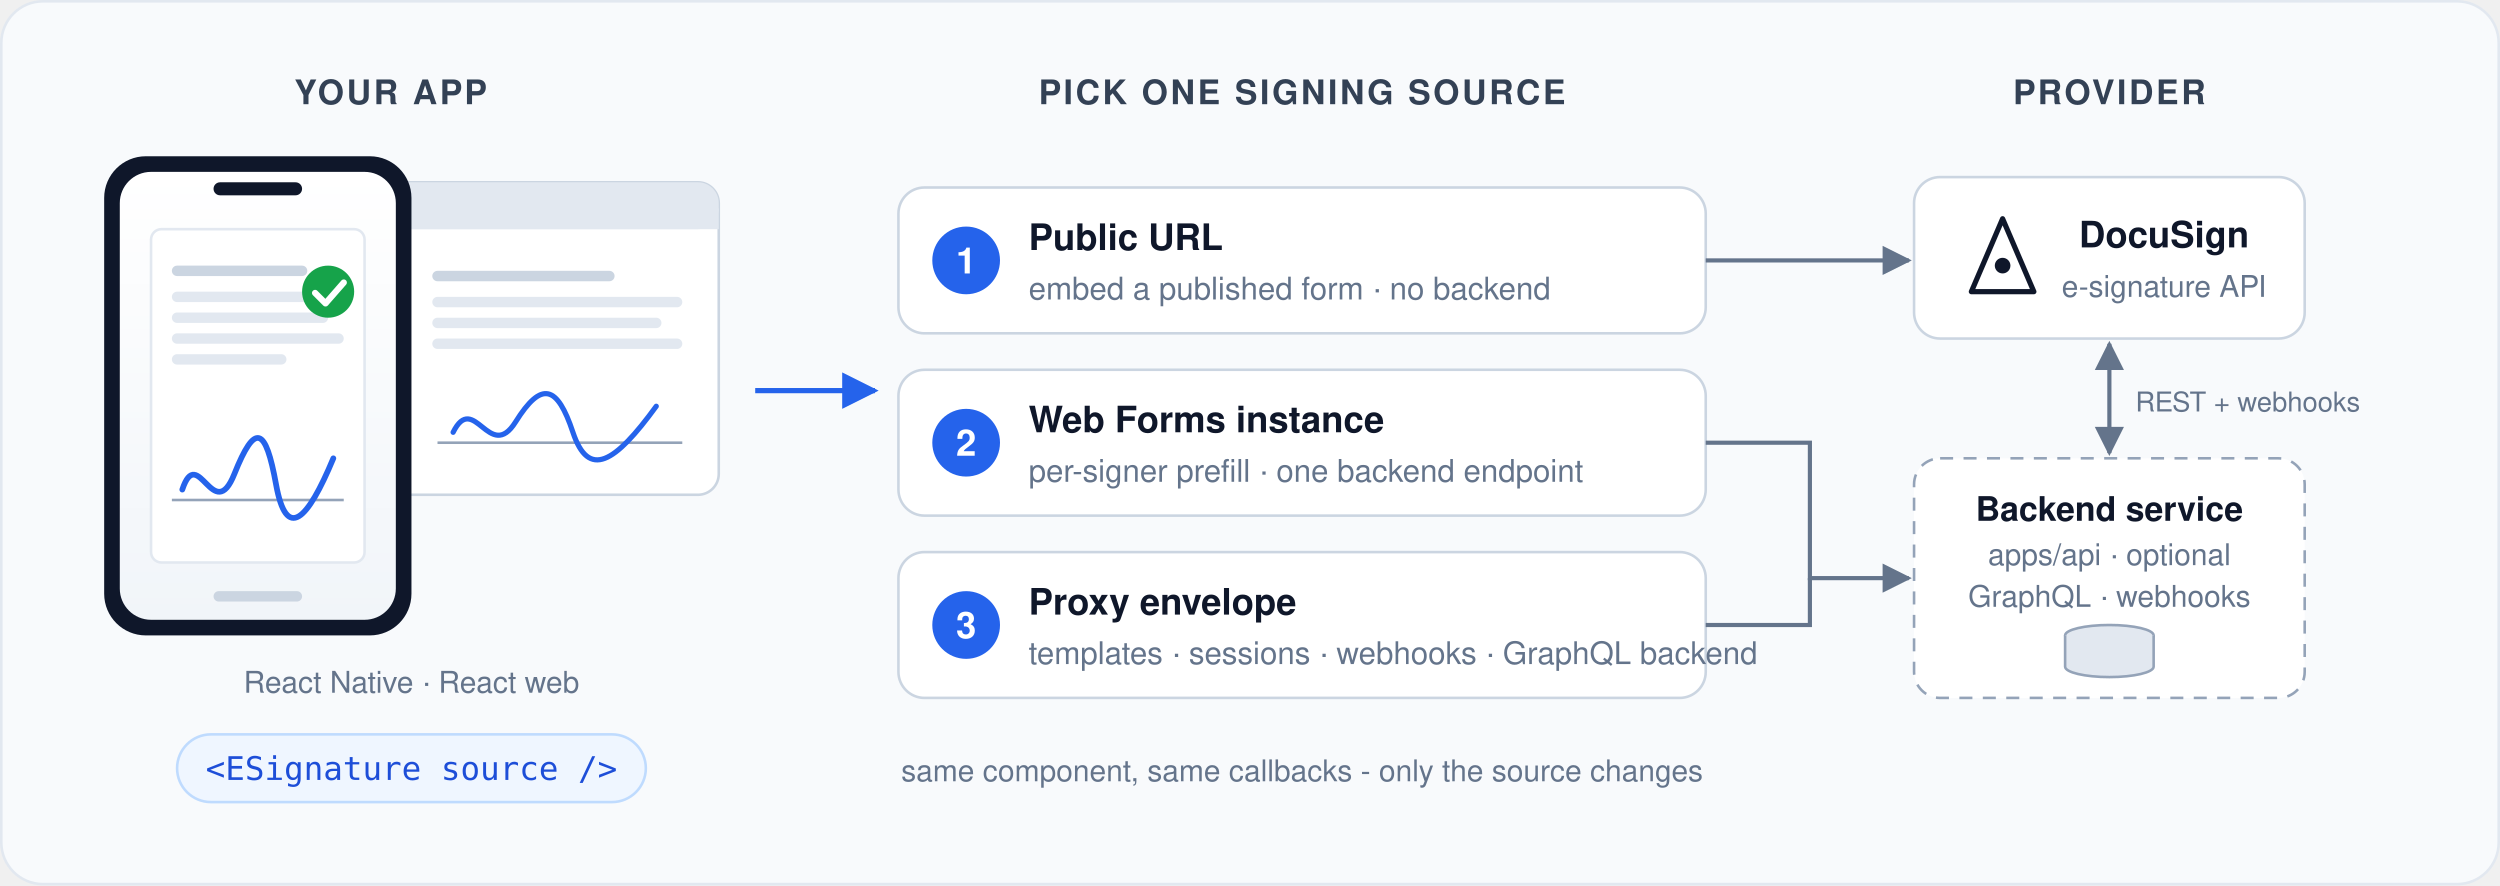
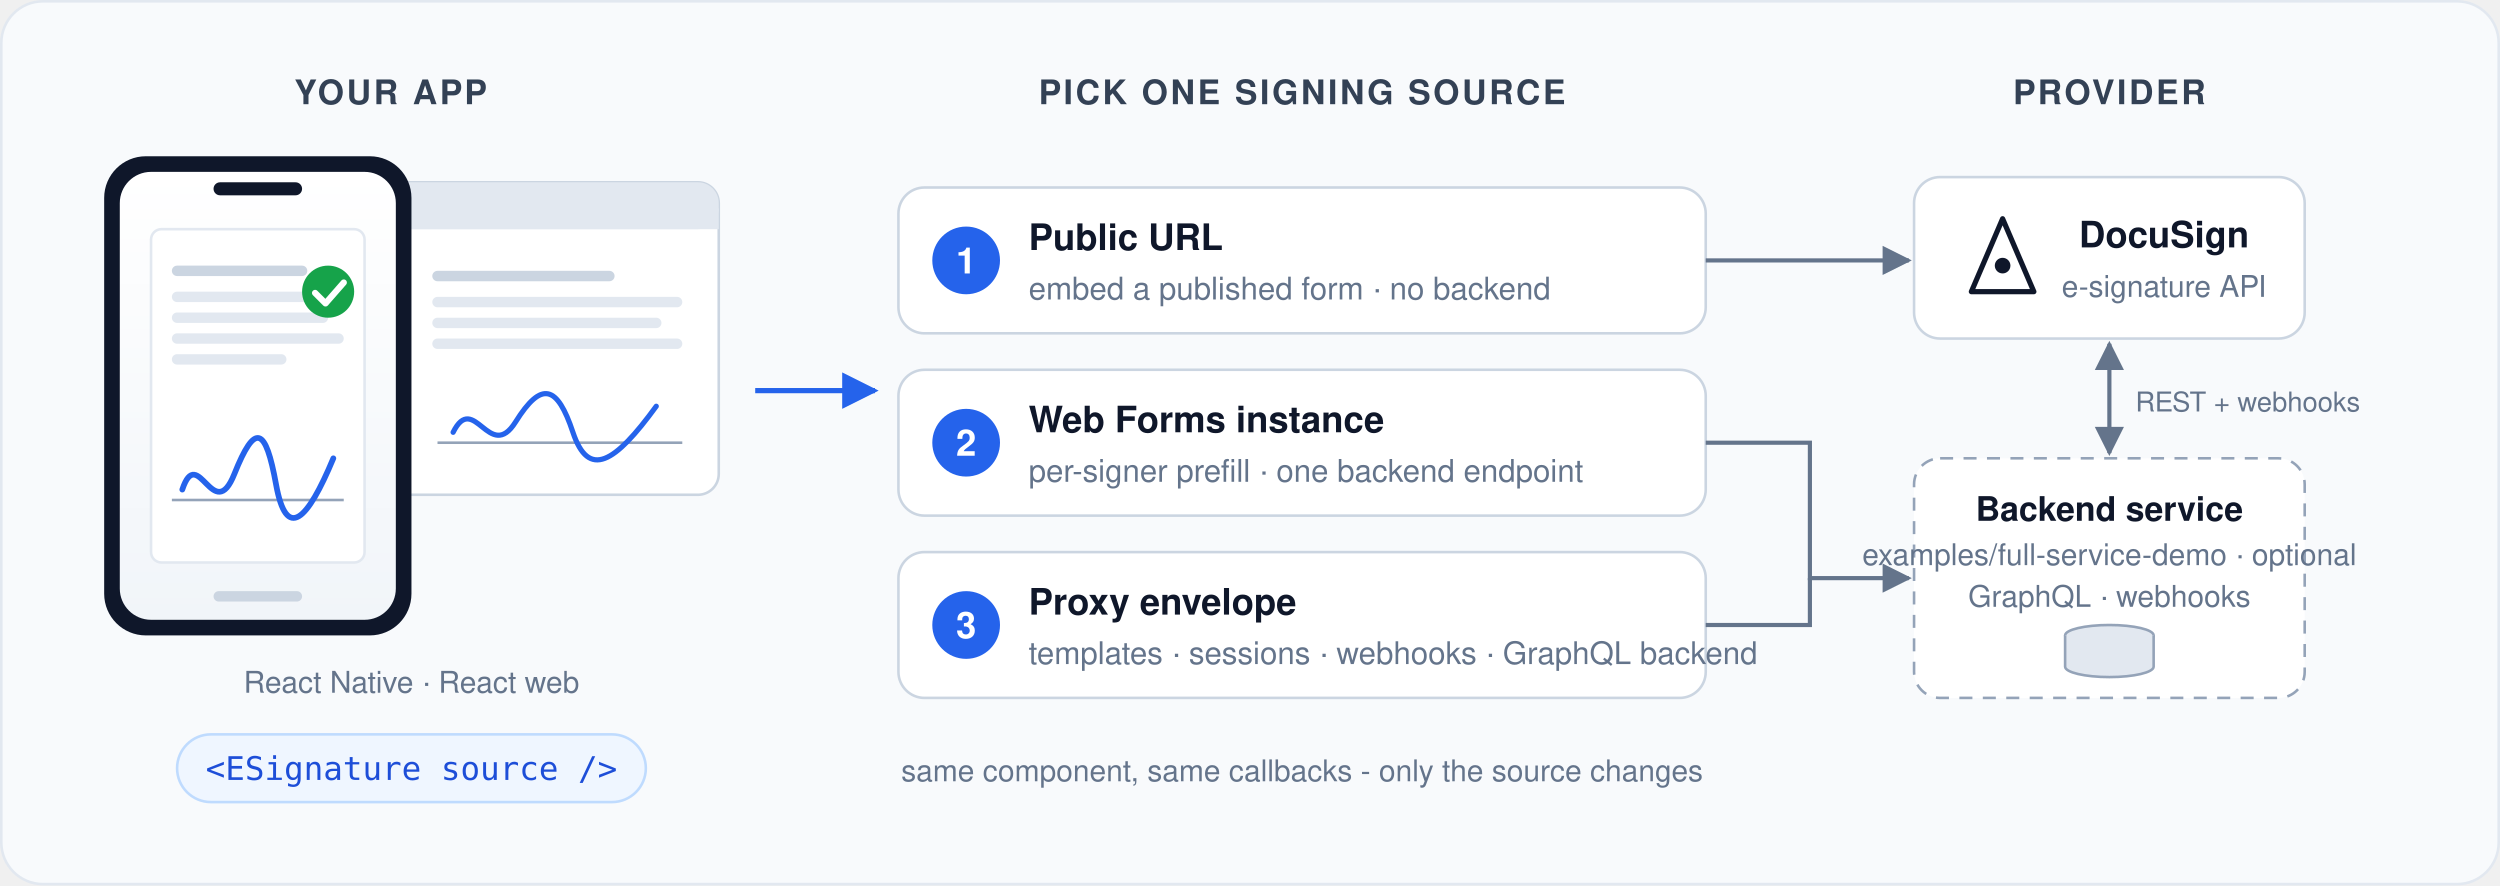
<svg xmlns="http://www.w3.org/2000/svg" width="960" height="340" viewBox="0 0 960 340" font-family="-apple-system, BlinkMacSystemFont, 'Segoe UI', Helvetica, Arial, sans-serif" role="img" aria-label="blink-esign: your React Native or React web app renders one ESignature component; a SigningSource picks one of three modes (public URL, Web Forms instance, proxy envelope); the two backend-backed modes go through an optional backend service to DocuSign.">
  <defs>
    <marker id="arrow" viewBox="0 0 10 10" refX="9" refY="5" markerWidth="7" markerHeight="7" orient="auto-start-reverse">
      <path d="M0 0 L10 5 L0 10 z" fill="#64748b" />
    </marker>
    <marker id="arrowBlue" viewBox="0 0 10 10" refX="9" refY="5" markerWidth="7" markerHeight="7" orient="auto-start-reverse">
      <path d="M0 0 L10 5 L0 10 z" fill="#2563eb" />
    </marker>
    <linearGradient id="screen" x1="0" y1="0" x2="0" y2="1">
      <stop offset="0" stop-color="#ffffff" />
      <stop offset="1" stop-color="#f1f5f9" />
    </linearGradient>
  </defs>
  <rect x="0.5" y="0.5" width="959" height="339" rx="16" fill="#f8fafc" stroke="#e2e8f0" />
  <text x="150" y="40" text-anchor="middle" font-size="13" font-weight="700" fill="#334155" letter-spacing="1">YOUR APP</text>
  <g transform="translate(96 70)">
    <rect x="0" y="0" width="180" height="120" rx="8" fill="#ffffff" stroke="#cbd5e1" />
    <rect x="0" y="0" width="180" height="18" rx="8" fill="#e2e8f0" />
    <rect x="0" y="10" width="180" height="8" fill="#e2e8f0" />
    <circle cx="11" cy="9" r="3" fill="#f87171" />
    <circle cx="21" cy="9" r="3" fill="#fbbf24" />
    <circle cx="31" cy="9" r="3" fill="#34d399" />
    <rect x="70" y="34" width="70" height="4" rx="2" fill="#cbd5e1" />
    <rect x="70" y="44" width="96" height="4" rx="2" fill="#e2e8f0" />
    <rect x="70" y="52" width="88" height="4" rx="2" fill="#e2e8f0" />
    <rect x="70" y="60" width="96" height="4" rx="2" fill="#e2e8f0" />
    <line x1="72" y1="100" x2="166" y2="100" stroke="#94a3b8" />
    <path d="M78 96 C 86 80, 92 108, 102 92 S 118 78, 124 96 S 140 108, 156 86" fill="none" stroke="#2563eb" stroke-width="2" stroke-linecap="round" />
  </g>
  <g transform="translate(40 60)">
    <rect x="0" y="0" width="118" height="184" rx="16" fill="#0f172a" />
    <rect x="6" y="6" width="106" height="172" rx="12" fill="url(#screen)" />
    <rect x="42" y="10" width="34" height="5" rx="2.5" fill="#0f172a" />
    <rect x="18" y="28" width="82" height="128" rx="4" fill="#ffffff" stroke="#e2e8f0" />
    <rect x="26" y="42" width="52" height="4" rx="2" fill="#cbd5e1" />
    <rect x="26" y="52" width="66" height="4" rx="2" fill="#e2e8f0" />
    <rect x="26" y="60" width="60" height="4" rx="2" fill="#e2e8f0" />
    <rect x="26" y="68" width="66" height="4" rx="2" fill="#e2e8f0" />
    <rect x="26" y="76" width="44" height="4" rx="2" fill="#e2e8f0" />
    <line x1="26" y1="132" x2="92" y2="132" stroke="#94a3b8" stroke-width="1" />
    <path d="M30 128 C 36 110, 42 142, 50 122 S 62 104, 66 126 S 78 140, 88 116" fill="none" stroke="#2563eb" stroke-width="2.2" stroke-linecap="round" />
    <circle cx="86" cy="52" r="10" fill="#16a34a" />
    <path d="M81 52.5 L85 56.5 L92 48.5" fill="none" stroke="#ffffff" stroke-width="2.4" stroke-linecap="round" stroke-linejoin="round" />
    <rect x="42" y="167" width="34" height="4" rx="2" fill="#cbd5e1" />
  </g>
  <g transform="translate(68 282)">
    <rect x="0" y="0" width="180" height="26" rx="13" fill="#eff6ff" stroke="#bfdbfe" />
    <text x="90" y="17.5" text-anchor="middle" font-family="ui-monospace, SFMono-Regular, Menlo, Consolas, monospace" font-size="12.5" fill="#1d4ed8">&lt;ESignature source /&gt;</text>
  </g>
  <text x="158" y="266" text-anchor="middle" font-size="11.5" fill="#64748b">React Native · React web</text>
  <line x1="290" y1="150" x2="336" y2="150" stroke="#2563eb" stroke-width="2" marker-end="url(#arrowBlue)" />
  <text x="500" y="40" text-anchor="middle" font-size="13" font-weight="700" fill="#334155" letter-spacing="1">PICK ONE SIGNING SOURCE</text>
  <g transform="translate(345 72)">
    <rect x="0" y="0" width="310" height="56" rx="10" fill="#ffffff" stroke="#cbd5e1" />
    <circle cx="26" cy="28" r="13" fill="#2563eb" />
    <text x="26" y="33" text-anchor="middle" font-size="14" font-weight="700" fill="#ffffff">1</text>
    <text x="50" y="24" font-size="14" font-weight="700" fill="#0f172a">Public URL</text>
    <text x="50" y="43" font-size="12" fill="#64748b">embed a published form · no backend</text>
  </g>
  <g transform="translate(345 142)">
    <rect x="0" y="0" width="310" height="56" rx="10" fill="#ffffff" stroke="#cbd5e1" />
    <circle cx="26" cy="28" r="13" fill="#2563eb" />
    <text x="26" y="33" text-anchor="middle" font-size="14" font-weight="700" fill="#ffffff">2</text>
    <text x="50" y="24" font-size="14" font-weight="700" fill="#0f172a">Web Forms instance</text>
    <text x="50" y="43" font-size="12" fill="#64748b">per-signer prefill · one backend endpoint</text>
  </g>
  <g transform="translate(345 212)">
    <rect x="0" y="0" width="310" height="56" rx="10" fill="#ffffff" stroke="#cbd5e1" />
    <circle cx="26" cy="28" r="13" fill="#2563eb" />
    <text x="26" y="33" text-anchor="middle" font-size="14" font-weight="700" fill="#ffffff">3</text>
    <text x="50" y="24" font-size="14" font-weight="700" fill="#0f172a">Proxy envelope</text>
    <text x="50" y="43" font-size="12" fill="#64748b">templates · sessions · webhooks · GraphQL backend</text>
  </g>
  <text x="500" y="300" text-anchor="middle" font-size="11.5" fill="#64748b">same component, same callbacks - only the source changes</text>
  <text x="810" y="40" text-anchor="middle" font-size="13" font-weight="700" fill="#334155" letter-spacing="1">PROVIDER</text>
  <g transform="translate(735 68)">
    <rect x="0" y="0" width="150" height="62" rx="10" fill="#ffffff" stroke="#cbd5e1" />
    <path d="M22 44 L34 16 L46 44 Z" fill="none" stroke="#0f172a" stroke-width="2" stroke-linejoin="round" />
    <circle cx="34" cy="34" r="3" fill="#0f172a" />
    <text x="96" y="27" text-anchor="middle" font-size="14" font-weight="700" fill="#0f172a">DocuSign</text>
    <text x="96" y="46" text-anchor="middle" font-size="11.5" fill="#64748b">e-signature API</text>
  </g>
  <g transform="translate(735 176)">
    <rect x="0" y="0" width="150" height="92" rx="10" fill="#ffffff" stroke="#94a3b8" stroke-dasharray="5 4" />
    <text x="75" y="24" text-anchor="middle" font-size="13" font-weight="700" fill="#0f172a">Backend service</text>
-     <text x="75" y="41" text-anchor="middle" font-size="11.5" fill="#64748b">apps/api · optional</text>
+     <text x="75" y="41" text-anchor="middle" font-size="11.5" fill="#64748b">examples/full-service-demo · optional</text>
    <text x="75" y="57" text-anchor="middle" font-size="11.5" fill="#64748b">GraphQL · webhooks</text>
    <g transform="translate(58 64)">
      <ellipse cx="17" cy="4" rx="17" ry="4" fill="#e2e8f0" stroke="#94a3b8" />
      <path d="M0 4 v12 a17 4 0 0 0 34 0 V4" fill="#e2e8f0" stroke="#94a3b8" />
    </g>
  </g>
  <line x1="655" y1="100" x2="733" y2="100" stroke="#64748b" stroke-width="1.6" marker-end="url(#arrow)" />
  <path d="M655 170 H695 V222 H733" fill="none" stroke="#64748b" stroke-width="1.6" marker-end="url(#arrow)" />
  <path d="M655 240 H695 V222" fill="none" stroke="#64748b" stroke-width="1.6" />
  <line x1="810" y1="174" x2="810" y2="132" stroke="#64748b" stroke-width="1.6" marker-start="url(#arrow)" marker-end="url(#arrow)" />
  <text x="820" y="158" font-size="10.5" fill="#64748b">REST + webhooks</text>
</svg>
